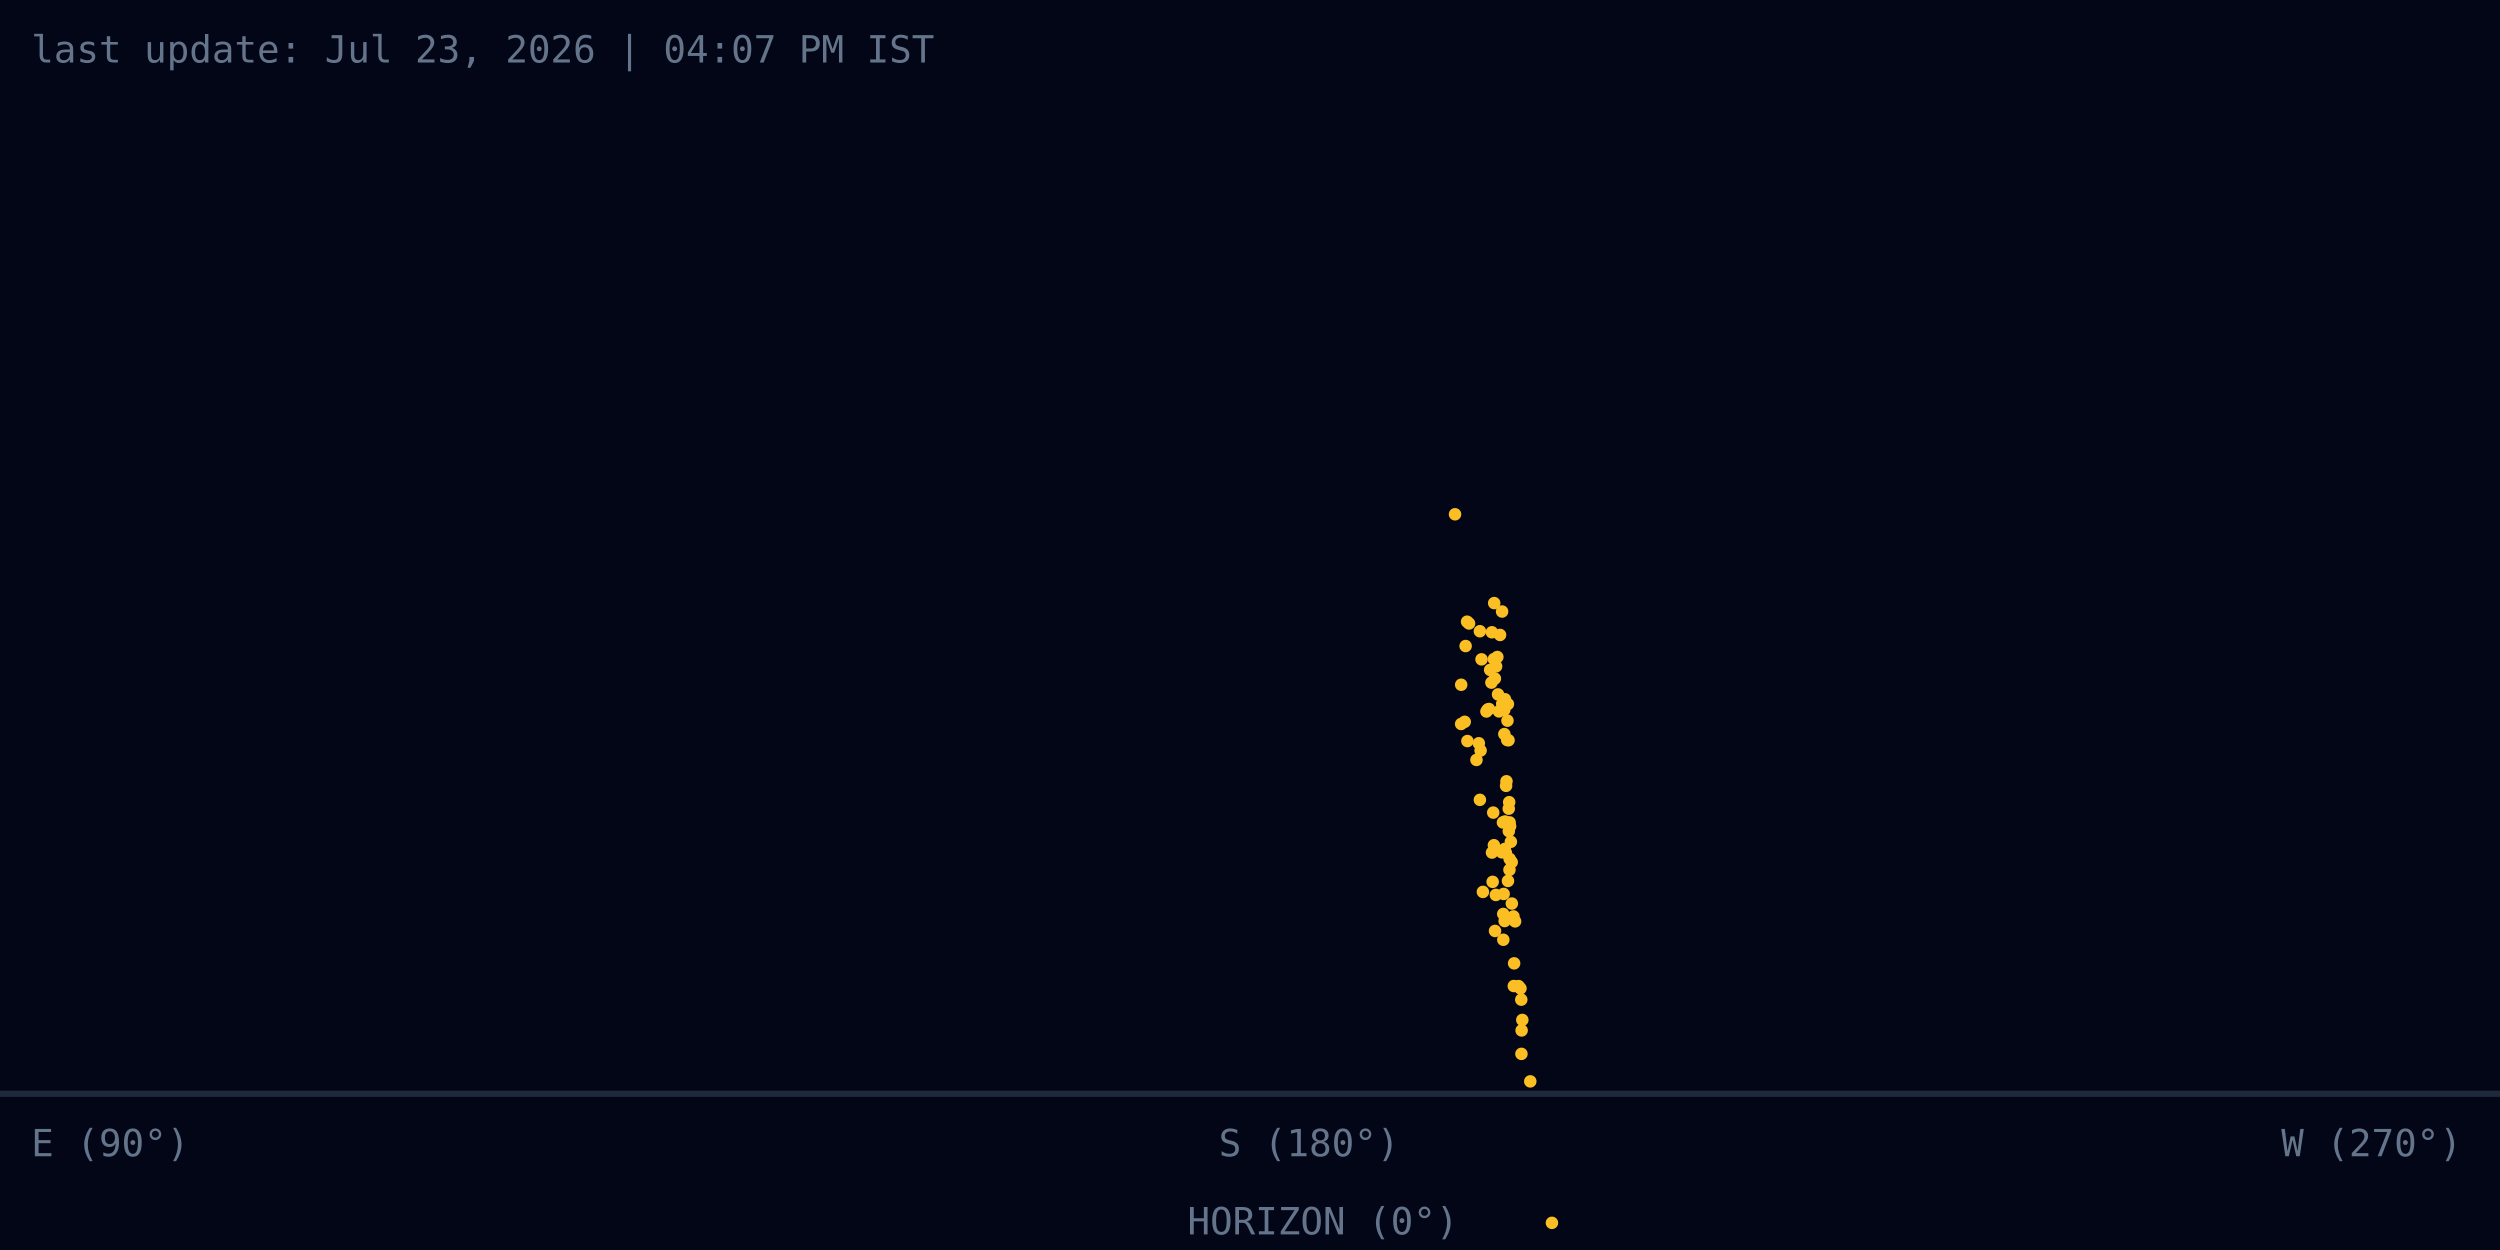
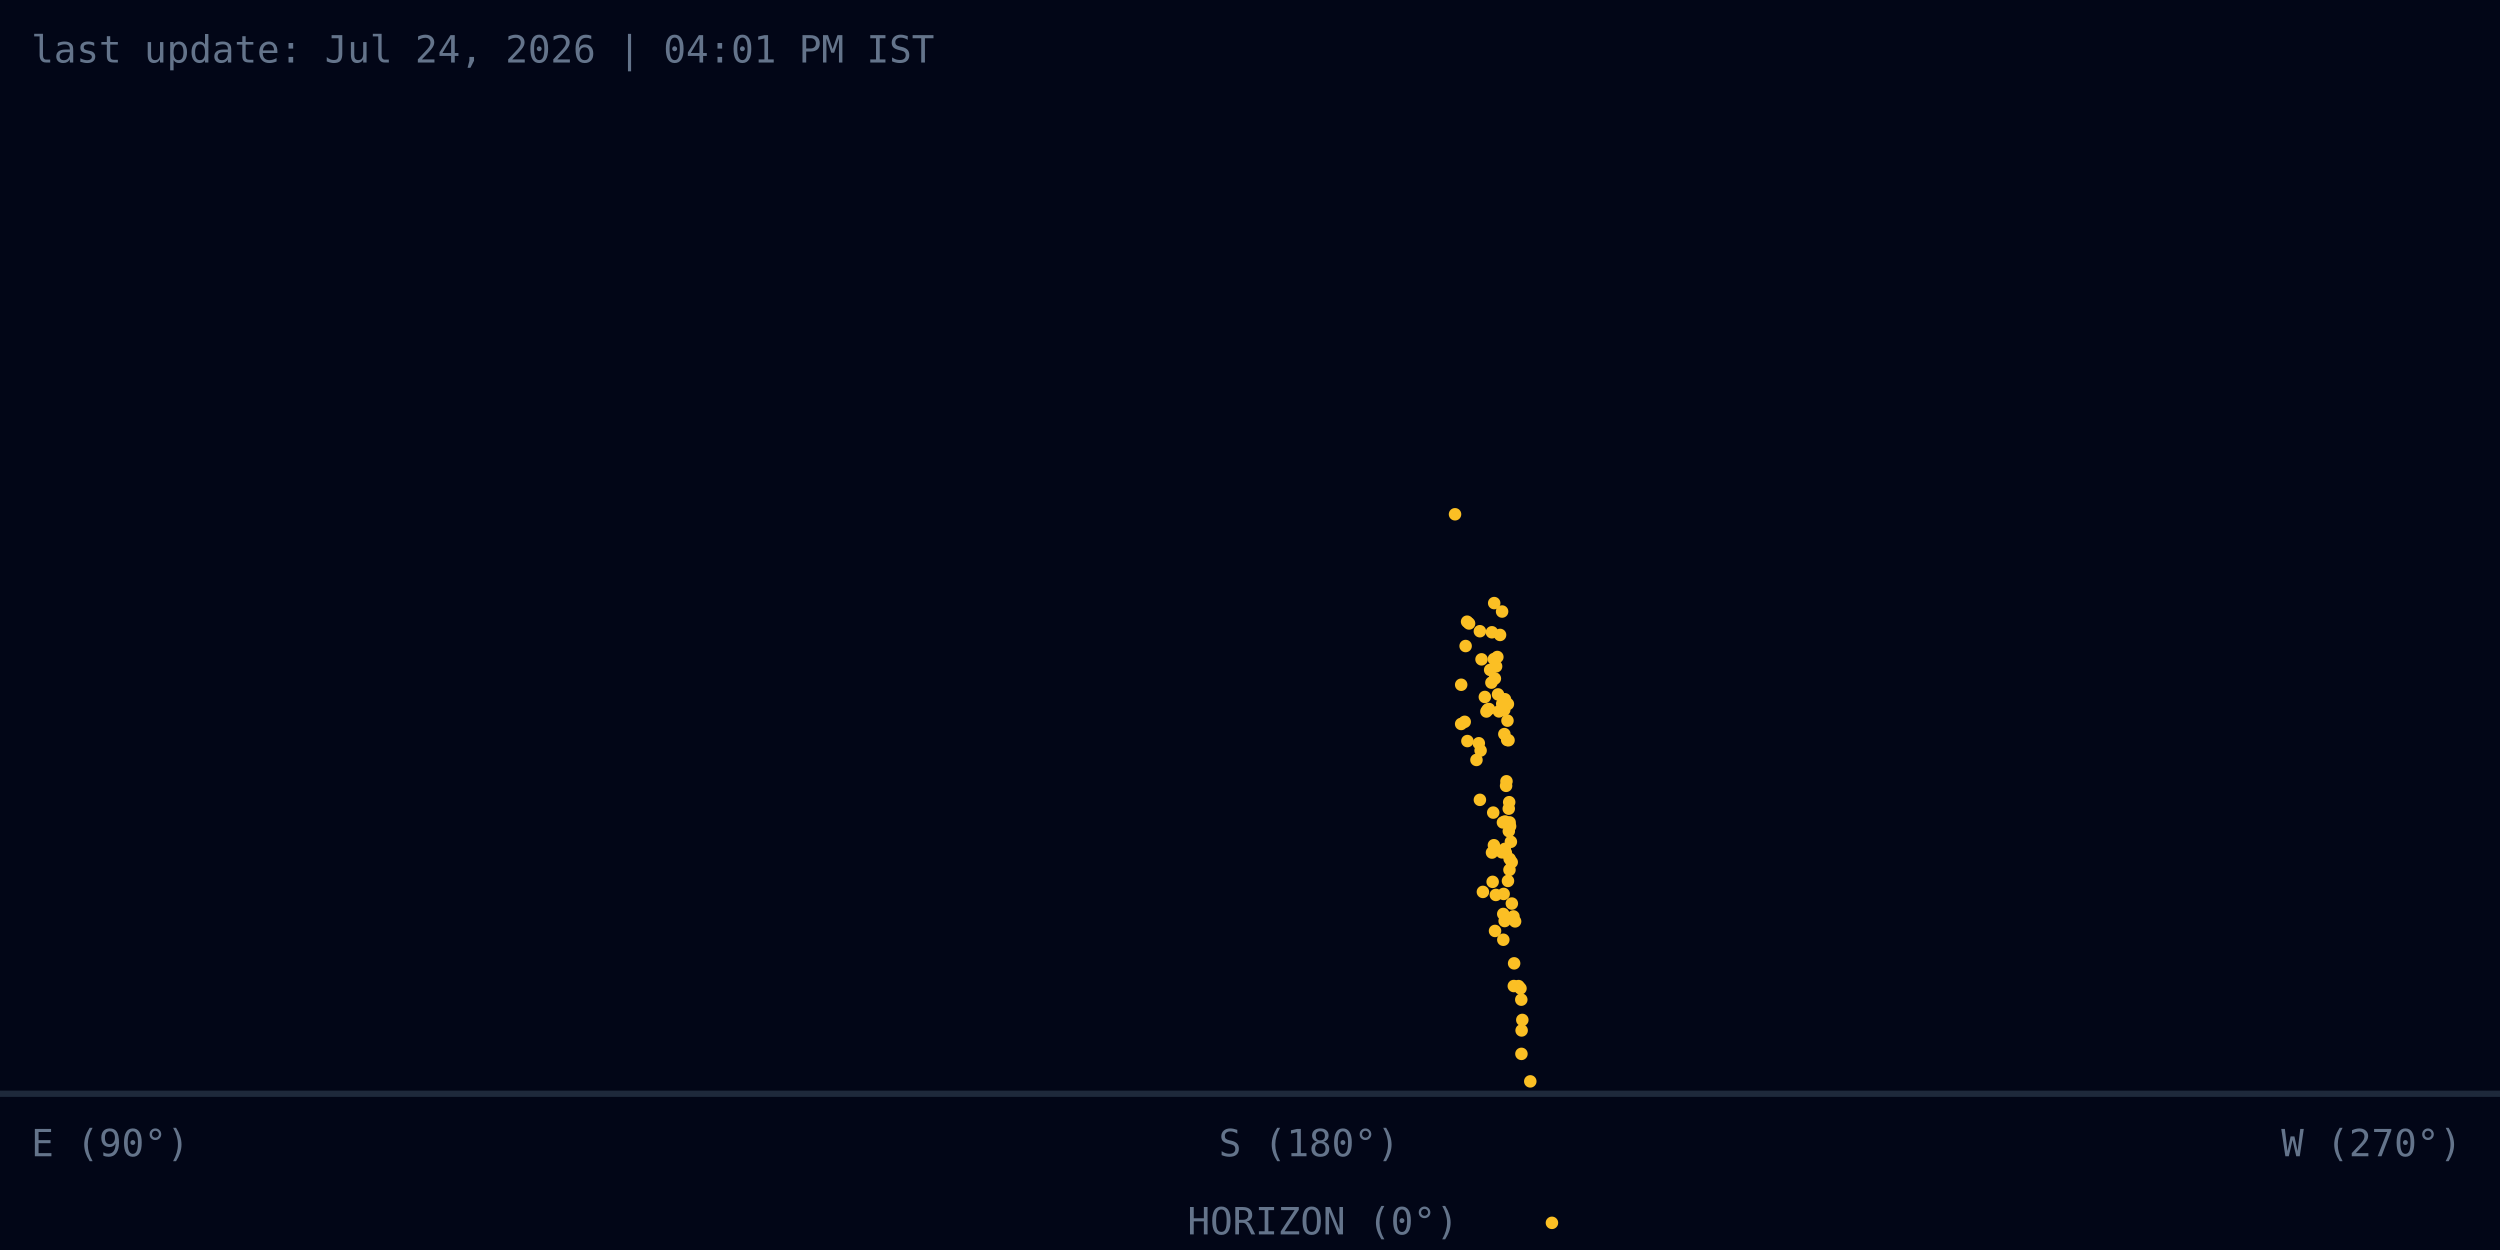
<svg xmlns="http://www.w3.org/2000/svg" width="800" height="400" viewBox="0 0 800 400">
  <rect width="800" height="400" fill="#020617" />
-   <text id="last-update" x="10" y="20" fill="#64748b" font-family="monospace">last update: Jul 23, 2026 | 04:07 PM IST</text>
+   <text id="last-update" x="10" y="20" fill="#64748b" font-family="monospace">last update: Jul 24, 2026 | 04:01 PM IST</text>
  <line x1="0" y1="350" x2="800" y2="350" stroke="#1e293b" stroke-width="2" />
  <text x="380" y="395" fill="#64748b" font-size="12" font-family="monospace">HORIZON (0°)</text>
  <text x="730" y="370" fill="#64748b" font-size="12" font-family="monospace">W (270°)</text>
  <text x="390" y="370" fill="#64748b" font-size="12" font-family="monospace">S (180°)</text>
  <text x="10" y="370" fill="#64748b" font-size="12" font-family="monospace">E (90°)</text>
  <g id="analemma-points">
    <circle cx=" 465.61" cy=" 164.57" r="2" fill="#fbbf24">
 </circle>
    <circle cx=" 467.57" cy=" 231.67" r="2" fill="#fbbf24">
 </circle>
    <circle cx=" 467.58" cy=" 219.12" r="2" fill="#fbbf24">
 </circle>
    <circle cx=" 468.71" cy=" 230.98" r="2" fill="#fbbf24">
 </circle>
    <circle cx=" 469.57" cy=" 237.14" r="2" fill="#fbbf24">
 </circle>
    <circle cx=" 469.00" cy=" 206.73" r="2" fill="#fbbf24">
 </circle>
    <circle cx=" 469.47" cy=" 198.94" r="2" fill="#fbbf24">
 </circle>
    <circle cx=" 470.10" cy=" 199.51" r="2" fill="#fbbf24">
 </circle>
    <circle cx=" 474.53" cy=" 285.41" r="2" fill="#fbbf24">
 </circle>
    <circle cx=" 472.47" cy=" 243.18" r="2" fill="#fbbf24">
 </circle>
    <circle cx=" 473.57" cy=" 255.95" r="2" fill="#fbbf24">
 </circle>
    <circle cx=" 473.22" cy=" 237.84" r="2" fill="#fbbf24">
 </circle>
    <circle cx=" 473.79" cy=" 240.17" r="2" fill="#fbbf24">
 </circle>
    <circle cx=" 473.56" cy=" 201.99" r="2" fill="#fbbf24">
 </circle>
    <circle cx=" 474.09" cy=" 210.99" r="2" fill="#fbbf24">
 </circle>
    <circle cx=" 478.41" cy=" 297.90" r="2" fill="#fbbf24">
 </circle>
    <circle cx=" 477.65" cy=" 282.19" r="2" fill="#fbbf24">
 </circle>
    <circle cx=" 477.44" cy=" 272.82" r="2" fill="#fbbf24">
 </circle>
    <circle cx=" 478.67" cy=" 286.38" r="2" fill="#fbbf24">
 </circle>
    <circle cx=" 478.05" cy=" 270.47" r="2" fill="#fbbf24">
 </circle>
    <circle cx=" 476.85" cy=" 214.37" r="2" fill="#fbbf24">
 </circle>
    <circle cx=" 477.25" cy=" 218.44" r="2" fill="#fbbf24">
 </circle>
    <circle cx=" 481.06" cy=" 300.72" r="2" fill="#fbbf24">
 </circle>
    <circle cx=" 481.04" cy=" 292.47" r="2" fill="#fbbf24">
 </circle>
    <circle cx=" 481.49" cy=" 294.73" r="2" fill="#fbbf24">
 </circle>
    <circle cx=" 481.17" cy=" 286.06" r="2" fill="#fbbf24">
 </circle>
    <circle cx=" 479.37" cy=" 222.21" r="2" fill="#fbbf24">
 </circle>
    <circle cx=" 479.67" cy=" 227.65" r="2" fill="#fbbf24">
 </circle>
    <circle cx=" 498.29" cy=" 411.31" r="2" fill="#fbbf24">
 </circle>
    <circle cx=" 498.34" cy=" 411.53" r="2" fill="#fbbf24">
 </circle>
    <circle cx=" 484.42" cy=" 315.53" r="2" fill="#fbbf24">
 </circle>
    <circle cx=" 486.86" cy=" 337.24" r="2" fill="#fbbf24">
 </circle>
    <circle cx=" 481.87" cy=" 272.88" r="2" fill="#fbbf24">
 </circle>
    <circle cx=" 482.55" cy=" 281.90" r="2" fill="#fbbf24">
 </circle>
    <circle cx=" 481.19" cy=" 226.61" r="2" fill="#fbbf24">
 </circle>
    <circle cx=" 481.39" cy=" 234.91" r="2" fill="#fbbf24">
 </circle>
    <circle cx=" 486.92" cy=" 329.74" r="2" fill="#fbbf24">
 </circle>
    <circle cx=" 483.03" cy=" 278.36" r="2" fill="#fbbf24">
 </circle>
    <circle cx=" 483.79" cy=" 289.14" r="2" fill="#fbbf24">
 </circle>
    <circle cx=" 485.93" cy=" 315.55" r="2" fill="#fbbf24">
 </circle>
    <circle cx=" 484.30" cy=" 293.26" r="2" fill="#fbbf24">
 </circle>
    <circle cx=" 482.30" cy=" 236.80" r="2" fill="#fbbf24">
 </circle>
    <circle cx=" 482.80" cy=" 258.78" r="2" fill="#fbbf24">
 </circle>
    <circle cx=" 501.22" cy=" 413.90" r="2" fill="#fbbf24">
 </circle>
    <circle cx=" 489.69" cy=" 346.04" r="2" fill="#fbbf24">
 </circle>
    <circle cx=" 486.81" cy=" 319.89" r="2" fill="#fbbf24">
 </circle>
    <circle cx=" 484.83" cy=" 294.84" r="2" fill="#fbbf24">
 </circle>
    <circle cx=" 486.55" cy=" 316.29" r="2" fill="#fbbf24">
 </circle>
    <circle cx=" 482.73" cy=" 236.88" r="2" fill="#fbbf24">
 </circle>
    <circle cx=" 483.48" cy=" 269.37" r="2" fill="#fbbf24">
 </circle>
    <circle cx=" 496.62" cy=" 391.31" r="2" fill="#fbbf24">
 </circle>
    <circle cx=" 483.75" cy=" 275.90" r="2" fill="#fbbf24">
 </circle>
    <circle cx=" 483.23" cy=" 264.40" r="2" fill="#fbbf24">
 </circle>
    <circle cx=" 482.94" cy=" 256.70" r="2" fill="#fbbf24">
 </circle>
    <circle cx=" 483.08" cy=" 263.17" r="2" fill="#fbbf24">
 </circle>
    <circle cx=" 482.53" cy=" 225.29" r="2" fill="#fbbf24">
 </circle>
    <circle cx=" 482.39" cy=" 230.61" r="2" fill="#fbbf24">
 </circle>
    <circle cx=" 487.14" cy=" 326.38" r="2" fill="#fbbf24">
 </circle>
    <circle cx=" 482.82" cy=" 265.96" r="2" fill="#fbbf24">
 </circle>
    <circle cx=" 483.09" cy=" 274.84" r="2" fill="#fbbf24">
 </circle>
    <circle cx=" 482.07" cy=" 250.01" r="2" fill="#fbbf24">
 </circle>
    <circle cx=" 481.95" cy=" 251.47" r="2" fill="#fbbf24">
 </circle>
    <circle cx=" 481.58" cy=" 223.76" r="2" fill="#fbbf24">
 </circle>
    <circle cx=" 481.36" cy=" 227.15" r="2" fill="#fbbf24">
 </circle>
    <circle cx=" 484.52" cy=" 308.27" r="2" fill="#fbbf24">
 </circle>
    <circle cx=" 481.59" cy=" 262.88" r="2" fill="#fbbf24">
 </circle>
    <circle cx=" 480.71" cy=" 225.23" r="2" fill="#fbbf24">
 </circle>
    <circle cx=" 481.54" cy=" 271.65" r="2" fill="#fbbf24">
 </circle>
    <circle cx=" 480.94" cy=" 263.18" r="2" fill="#fbbf24">
 </circle>
    <circle cx=" 480.67" cy=" 195.69" r="2" fill="#fbbf24">
 </circle>
    <circle cx=" 480.02" cy=" 203.18" r="2" fill="#fbbf24">
 </circle>
    <circle cx=" 480.62" cy=" 272.75" r="2" fill="#fbbf24">
 </circle>
    <circle cx=" 479.15" cy=" 210.24" r="2" fill="#fbbf24">
 </circle>
    <circle cx=" 478.75" cy=" 213.23" r="2" fill="#fbbf24">
 </circle>
    <circle cx=" 478.36" cy=" 217.14" r="2" fill="#fbbf24">
 </circle>
    <circle cx=" 478.05" cy=" 210.91" r="2" fill="#fbbf24">
 </circle>
    <circle cx=" 478.14" cy=" 192.99" r="2" fill="#fbbf24">
 </circle>
    <circle cx=" 477.41" cy=" 202.33" r="2" fill="#fbbf24">
 </circle>
    <circle cx=" 477.83" cy=" 260.03" r="2" fill="#fbbf24">
 </circle>
    <circle cx=" 476.48" cy=" 226.89" r="2" fill="#fbbf24">
 </circle>
    <circle cx=" 476.07" cy=" 227.06" r="2" fill="#fbbf24">
 </circle>
    <circle cx=" 475.66" cy=" 227.68" r="2" fill="#fbbf24">
 </circle>
+     <circle cx=" 475.15" cy=" 223.03" r="2" fill="#fbbf24">
+  </circle>
  </g>
</svg>
